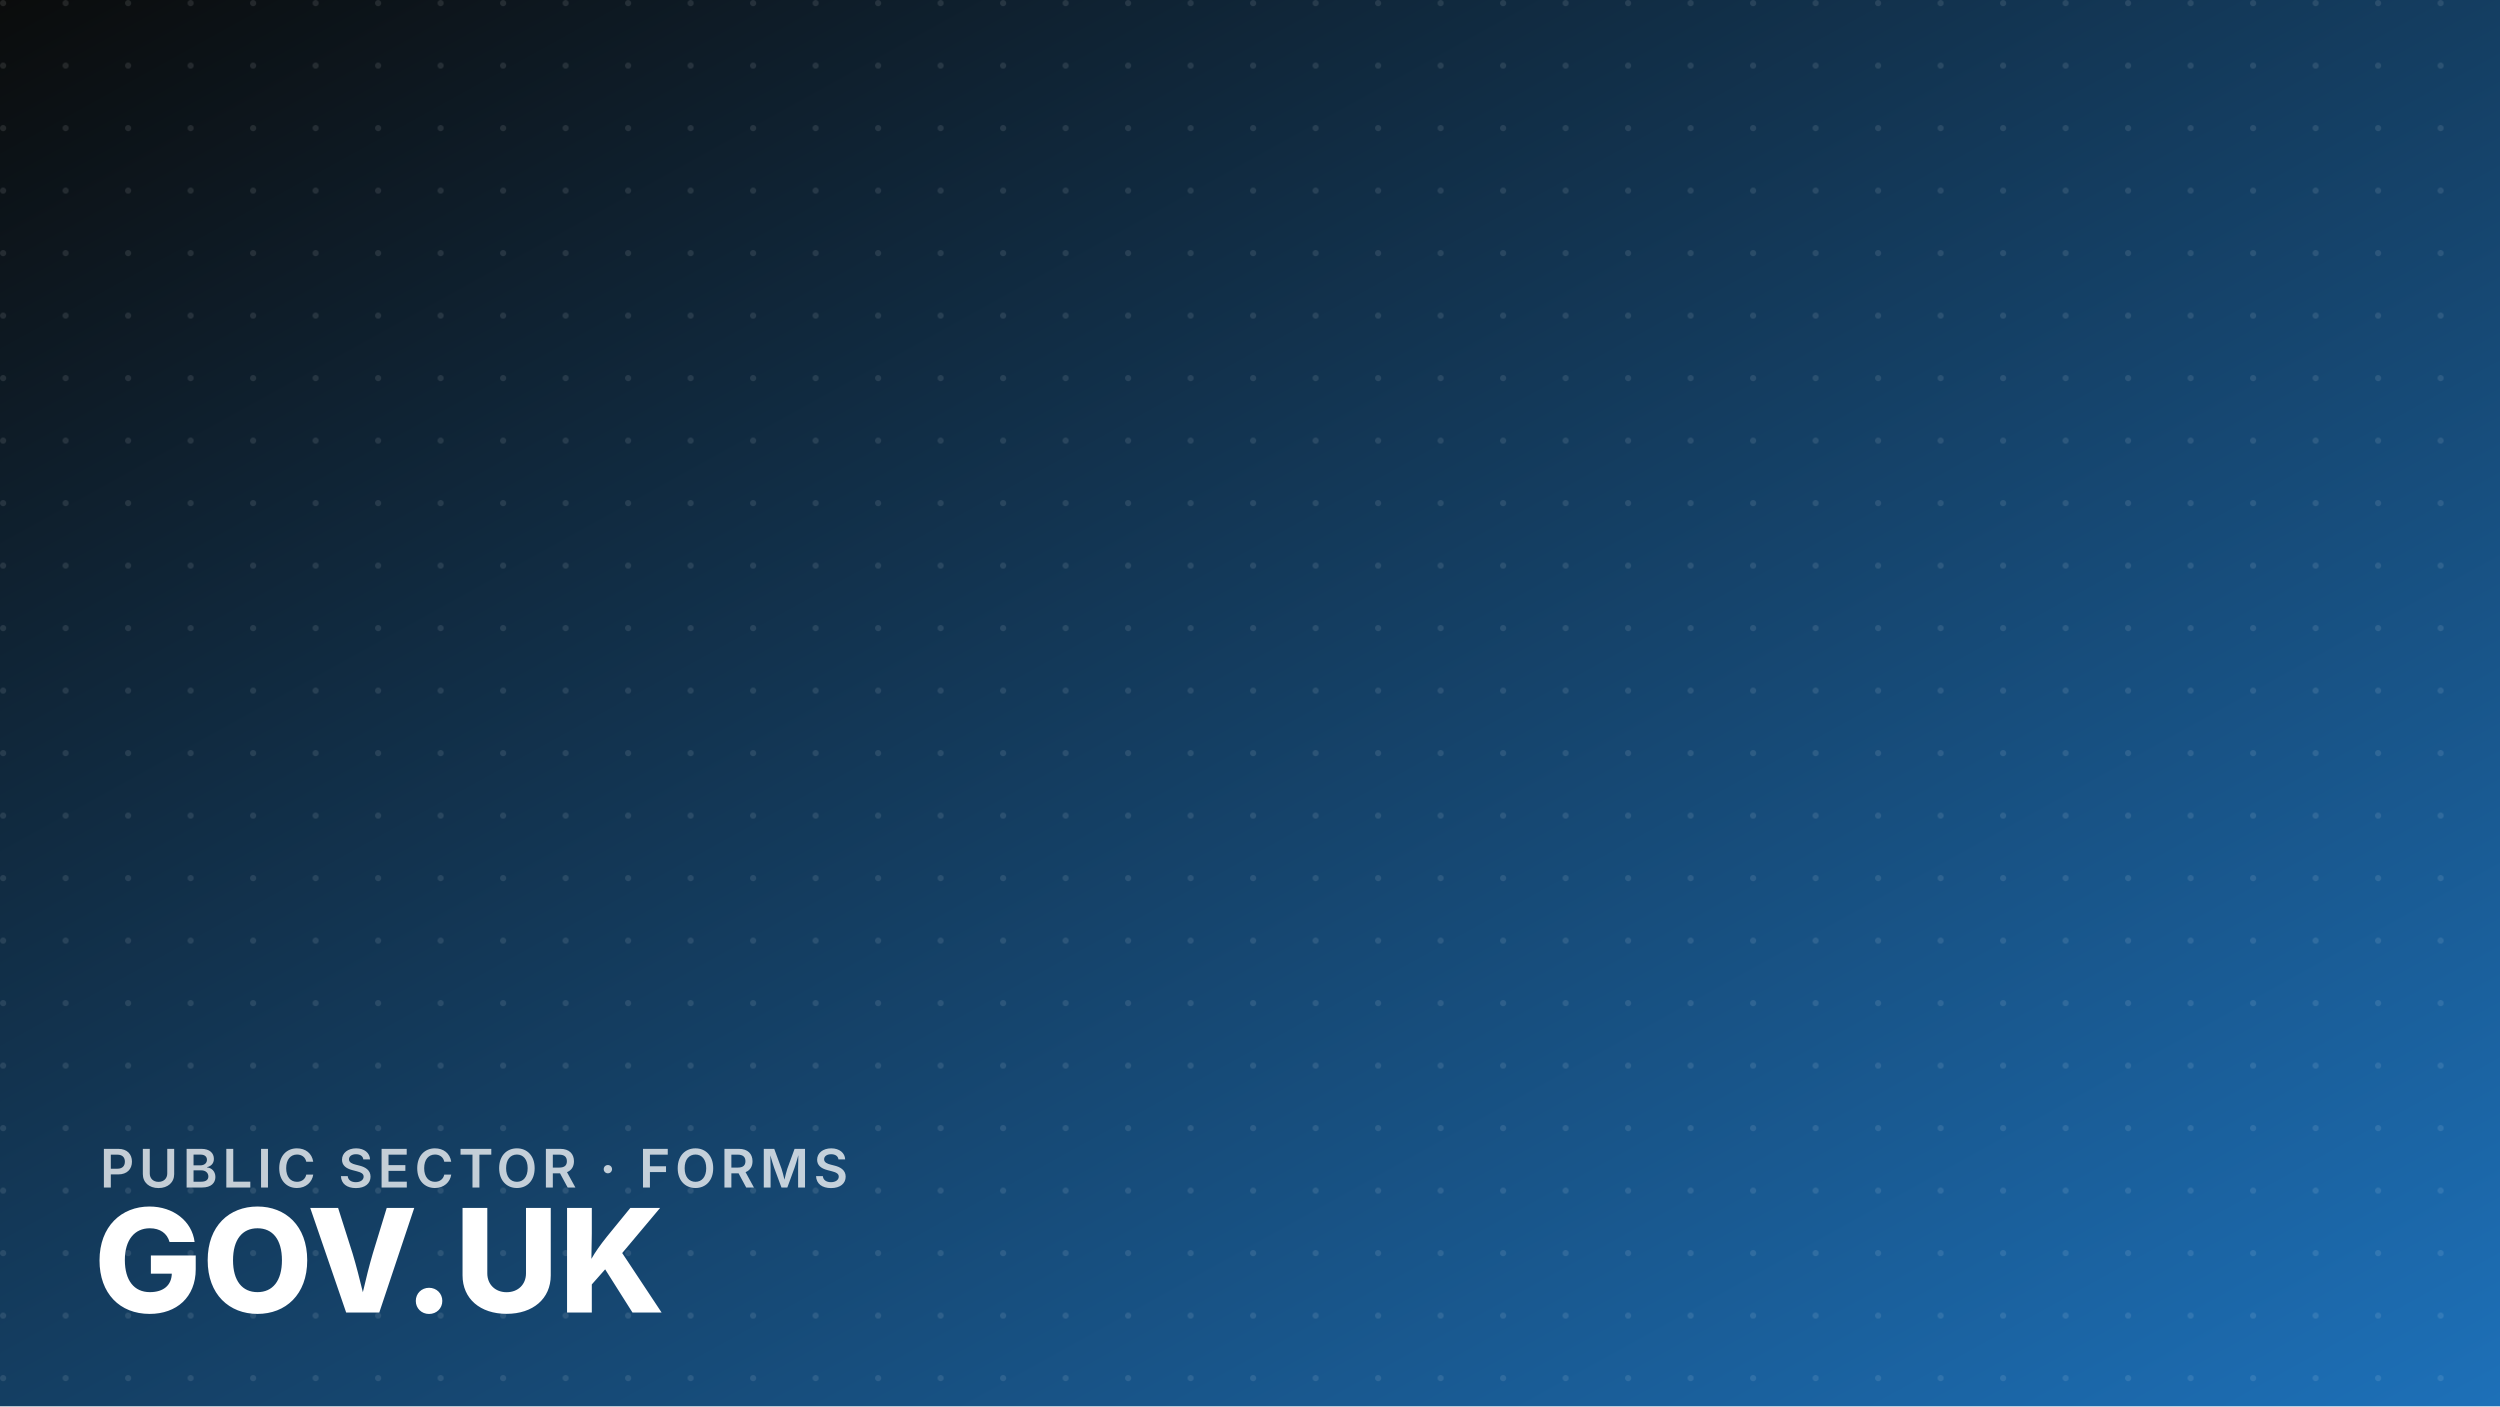
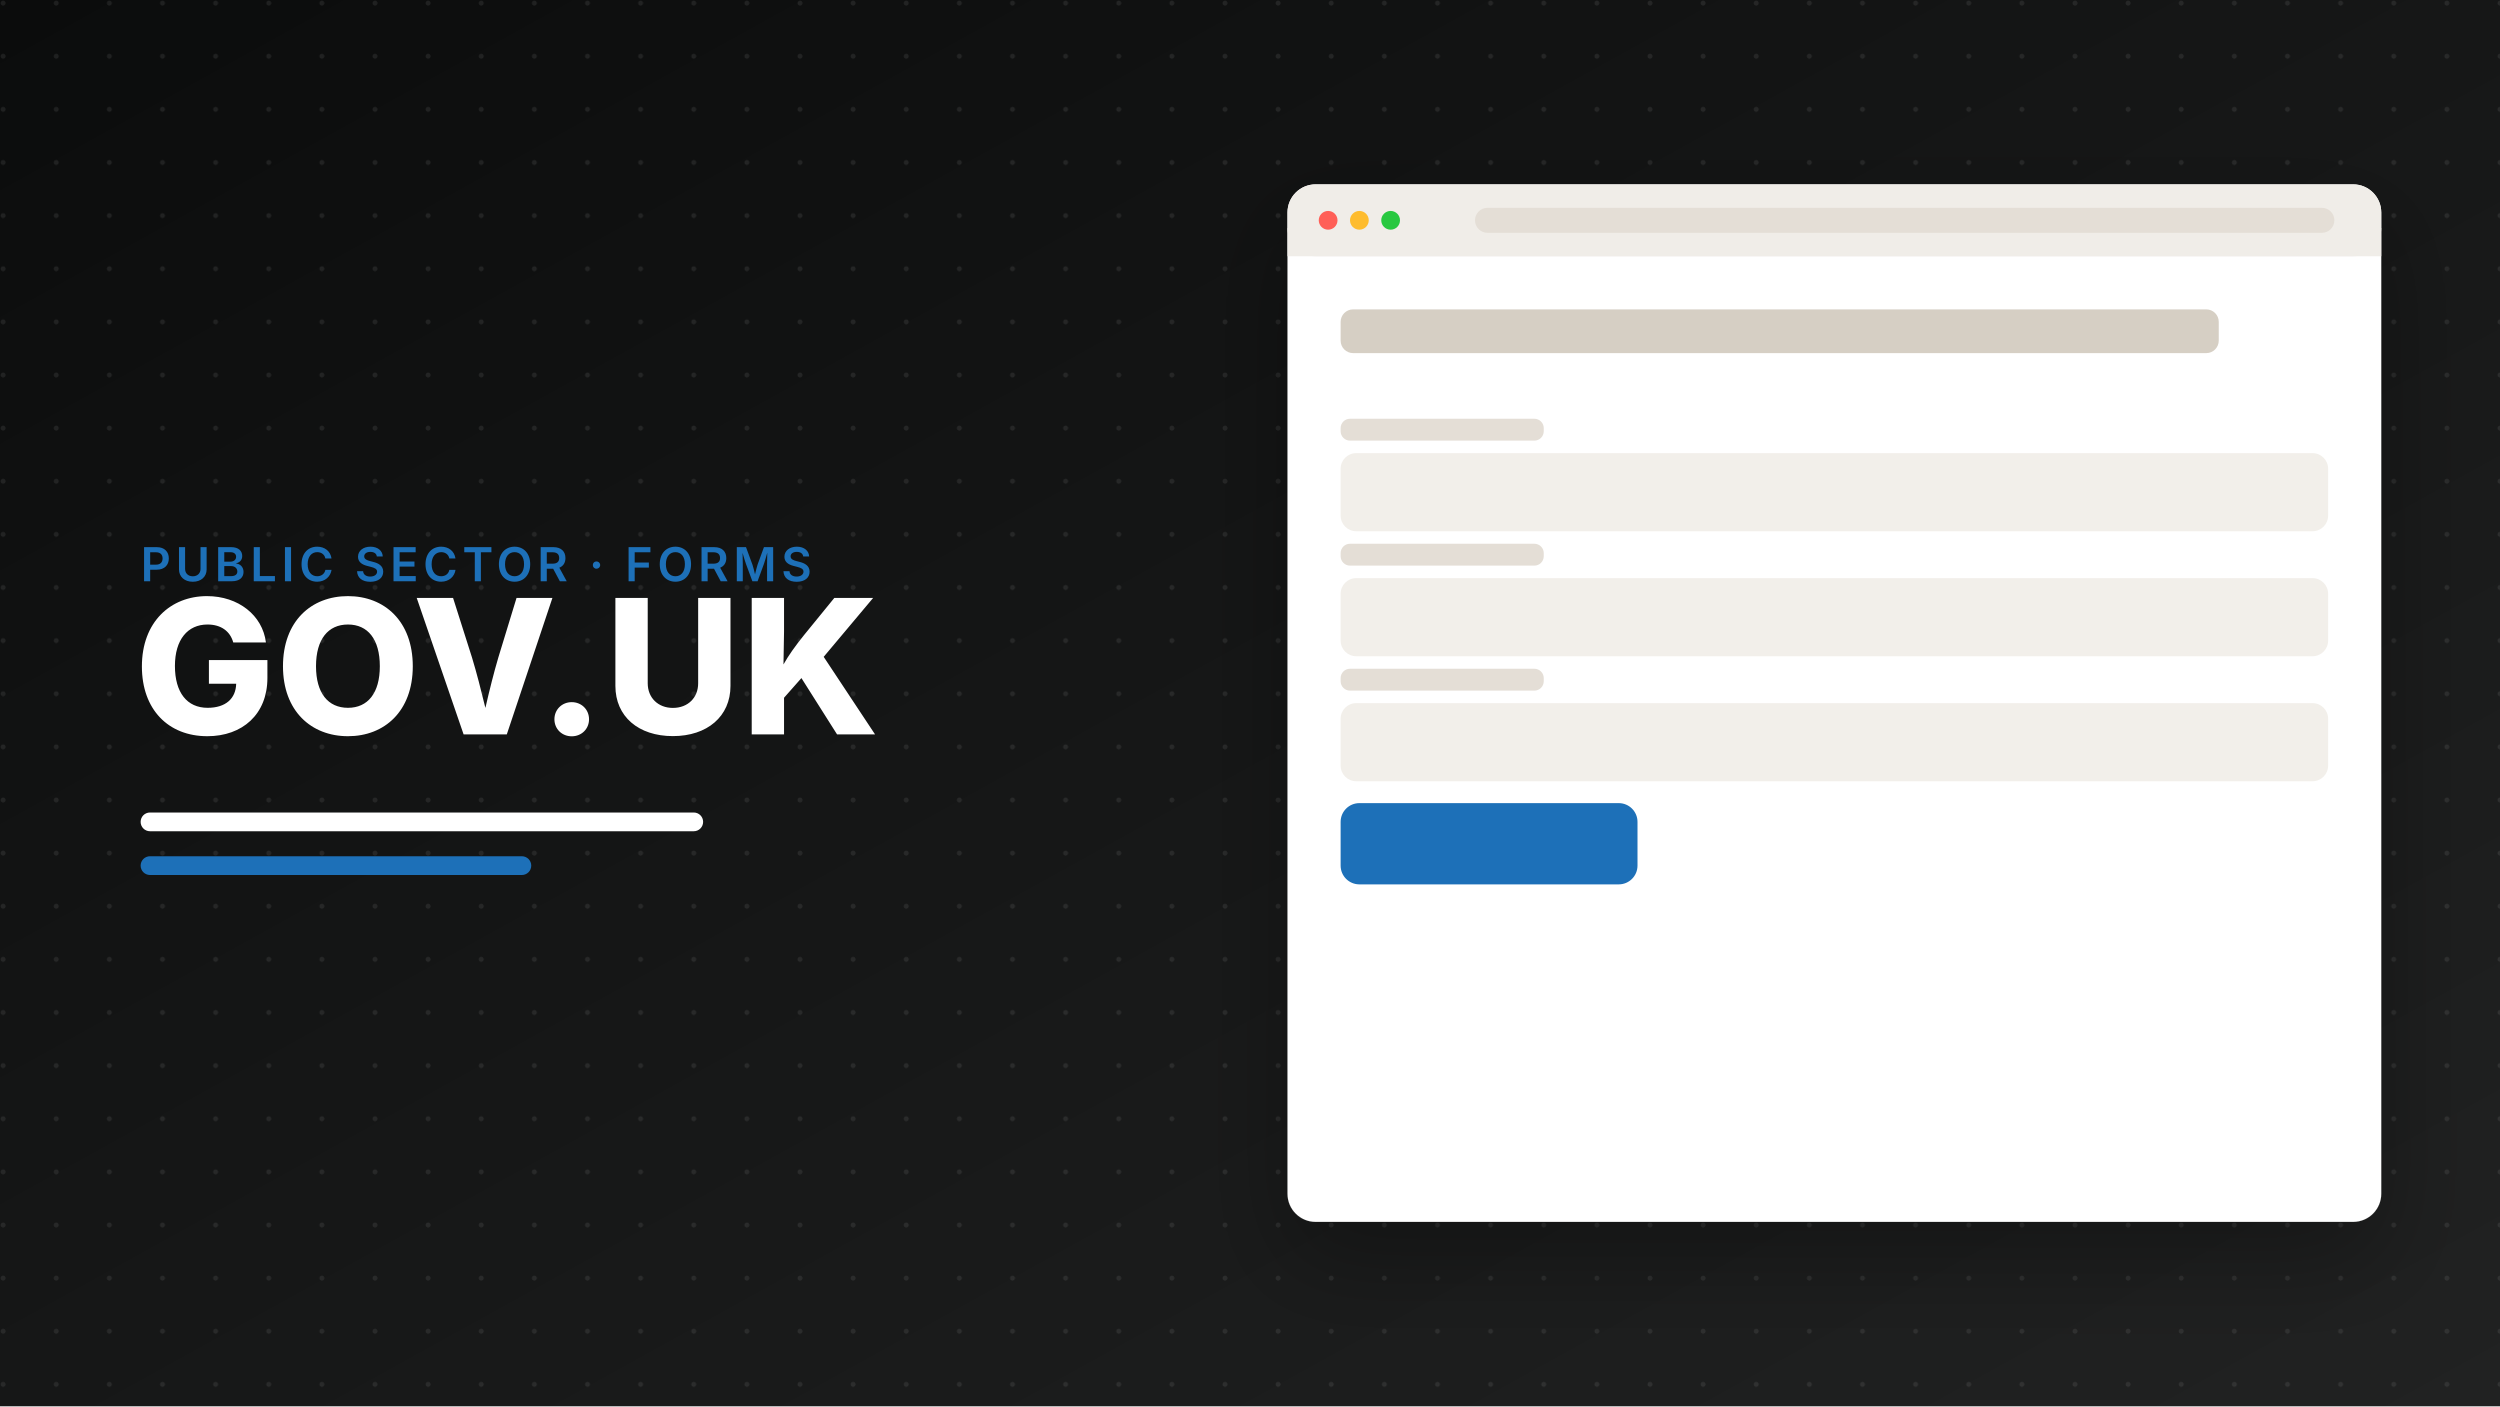
- <svg xmlns="http://www.w3.org/2000/svg" width="1600" height="900" viewBox="0 0 1600 900" role="img" aria-label="GOV.UK">
+ <svg xmlns="http://www.w3.org/2000/svg" width="1600" height="900" viewBox="0 0 1600 900" role="img" aria-label="GOV.UK UI mockup">
  <defs>
-     <linearGradient id="g" x1="0" y1="0" x2="1" y2="1">
+     <linearGradient id="bg" x1="0" y1="0" x2="1" y2="1">
      <stop offset="0" stop-color="#0b0c0c" />
-       <stop offset="1" stop-color="#1d70b8" />
+       <stop offset="1" stop-color="#212222" />
    </linearGradient>
-     <pattern id="dots" width="40" height="40" patternUnits="userSpaceOnUse">
-       <circle cx="2" cy="2" r="2" fill="#ffffff" opacity="0.10" />
+     <pattern id="dots" width="34" height="34" patternUnits="userSpaceOnUse">
+       <circle cx="2" cy="2" r="1.6" fill="#ffffff" opacity="0.08" />
    </pattern>
+     <filter id="sh" x="-20%" y="-20%" width="140%" height="140%">
+       <feDropShadow dx="0" dy="24" stdDeviation="30" flood-color="#000" flood-opacity="0.30" />
+     </filter>
  </defs>
-   <rect width="1600" height="900" fill="url(#g)" />
-   <rect width="1600" height="900" fill="url(#dots)" />
-   <text x="64" y="760" font-family="Inter, Arial, sans-serif" font-size="34" font-weight="600" fill="#ffffff" opacity="0.75" letter-spacing="3">PUBLIC SECTOR · FORMS</text>
-   <text x="60" y="840" font-family="Inter, Arial, sans-serif" font-size="92" font-weight="800" fill="#ffffff">GOV.UK</text>
+   <rect x="0" y="0" width="1600" height="900" rx="0" fill="url(#bg)" />
+   <rect x="0" y="0" width="1600" height="900" rx="0" fill="url(#dots)" />
+   <text x="90" y="372" font-family="Inter,Arial,sans-serif" font-size="30" font-weight="600" letter-spacing="3" fill="#1d70b8">PUBLIC SECTOR · FORMS</text>
+   <text x="86" y="470" font-family="Inter,Arial,sans-serif" font-size="120" font-weight="800" fill="#ffffff">GOV.UK</text>
+   <rect x="90" y="520" width="360" height="12" rx="6" fill="#ffffff" />
+   <rect x="90" y="548" width="250" height="12" rx="6" fill="#1d70b8" />
+   <g filter="url(#sh)">
+     <rect x="824" y="118" width="700" height="664" rx="18" fill="#ffffff" />
+   </g>
+   <rect x="824" y="118" width="700" height="46" rx="18" fill="#f0ede8" />
+   <rect x="824" y="146" width="700" height="18" rx="0" fill="#f0ede8" />
+   <circle cx="850" cy="141" r="6" fill="#ff5f57" />
+   <circle cx="870" cy="141" r="6" fill="#febc2e" />
+   <circle cx="890" cy="141" r="6" fill="#28c840" />
+   <rect x="944" y="133" width="550" height="16" rx="8" fill="#e4ded6" />
+   <g transform="translate(824,164)">
+     <rect x="34" y="34" width="562" height="28" rx="8" fill="#d6cfc4" />
+     <rect x="34" y="104" width="130" height="14" rx="6" fill="#e4ded6" />
+     <rect x="34" y="126" width="632" height="50" rx="10" fill="#f2efea" />
+     <rect x="34" y="184" width="130" height="14" rx="6" fill="#e4ded6" />
+     <rect x="34" y="206" width="632" height="50" rx="10" fill="#f2efea" />
+     <rect x="34" y="264" width="130" height="14" rx="6" fill="#e4ded6" />
+     <rect x="34" y="286" width="632" height="50" rx="10" fill="#f2efea" />
+     <rect x="34" y="350" width="190" height="52" rx="12" fill="#1d70b8" />
+   </g>
</svg>
